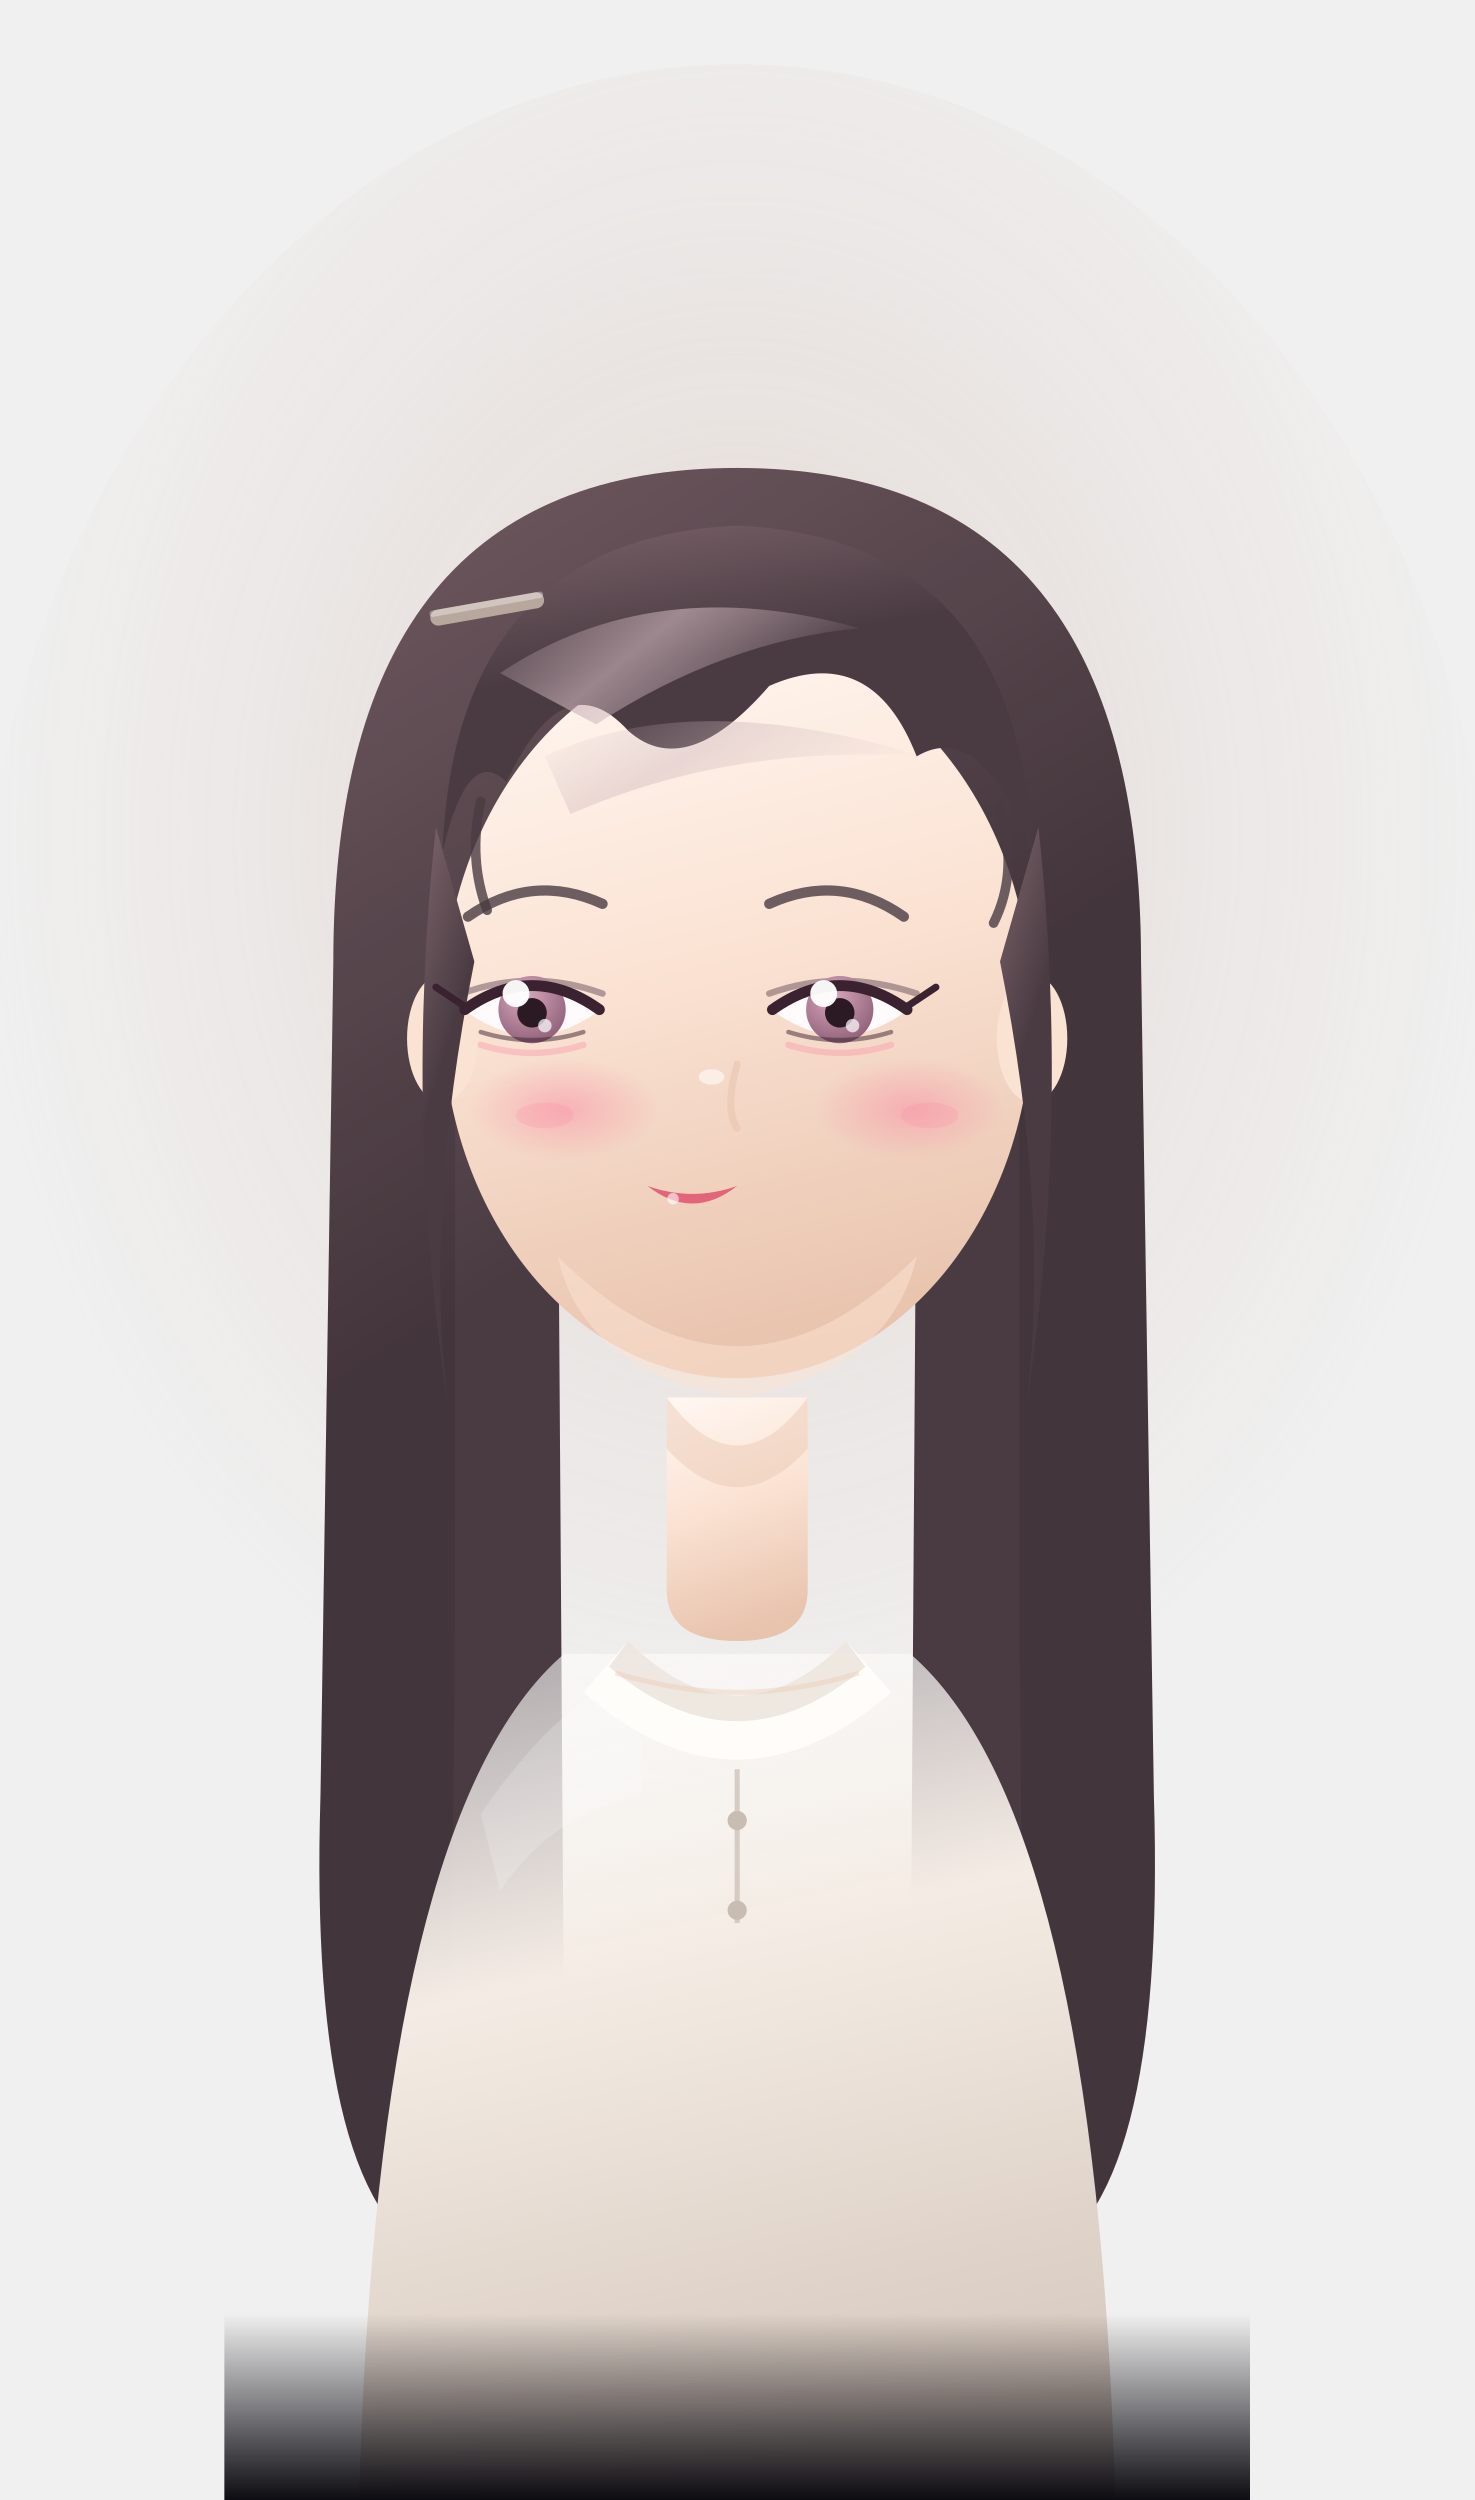
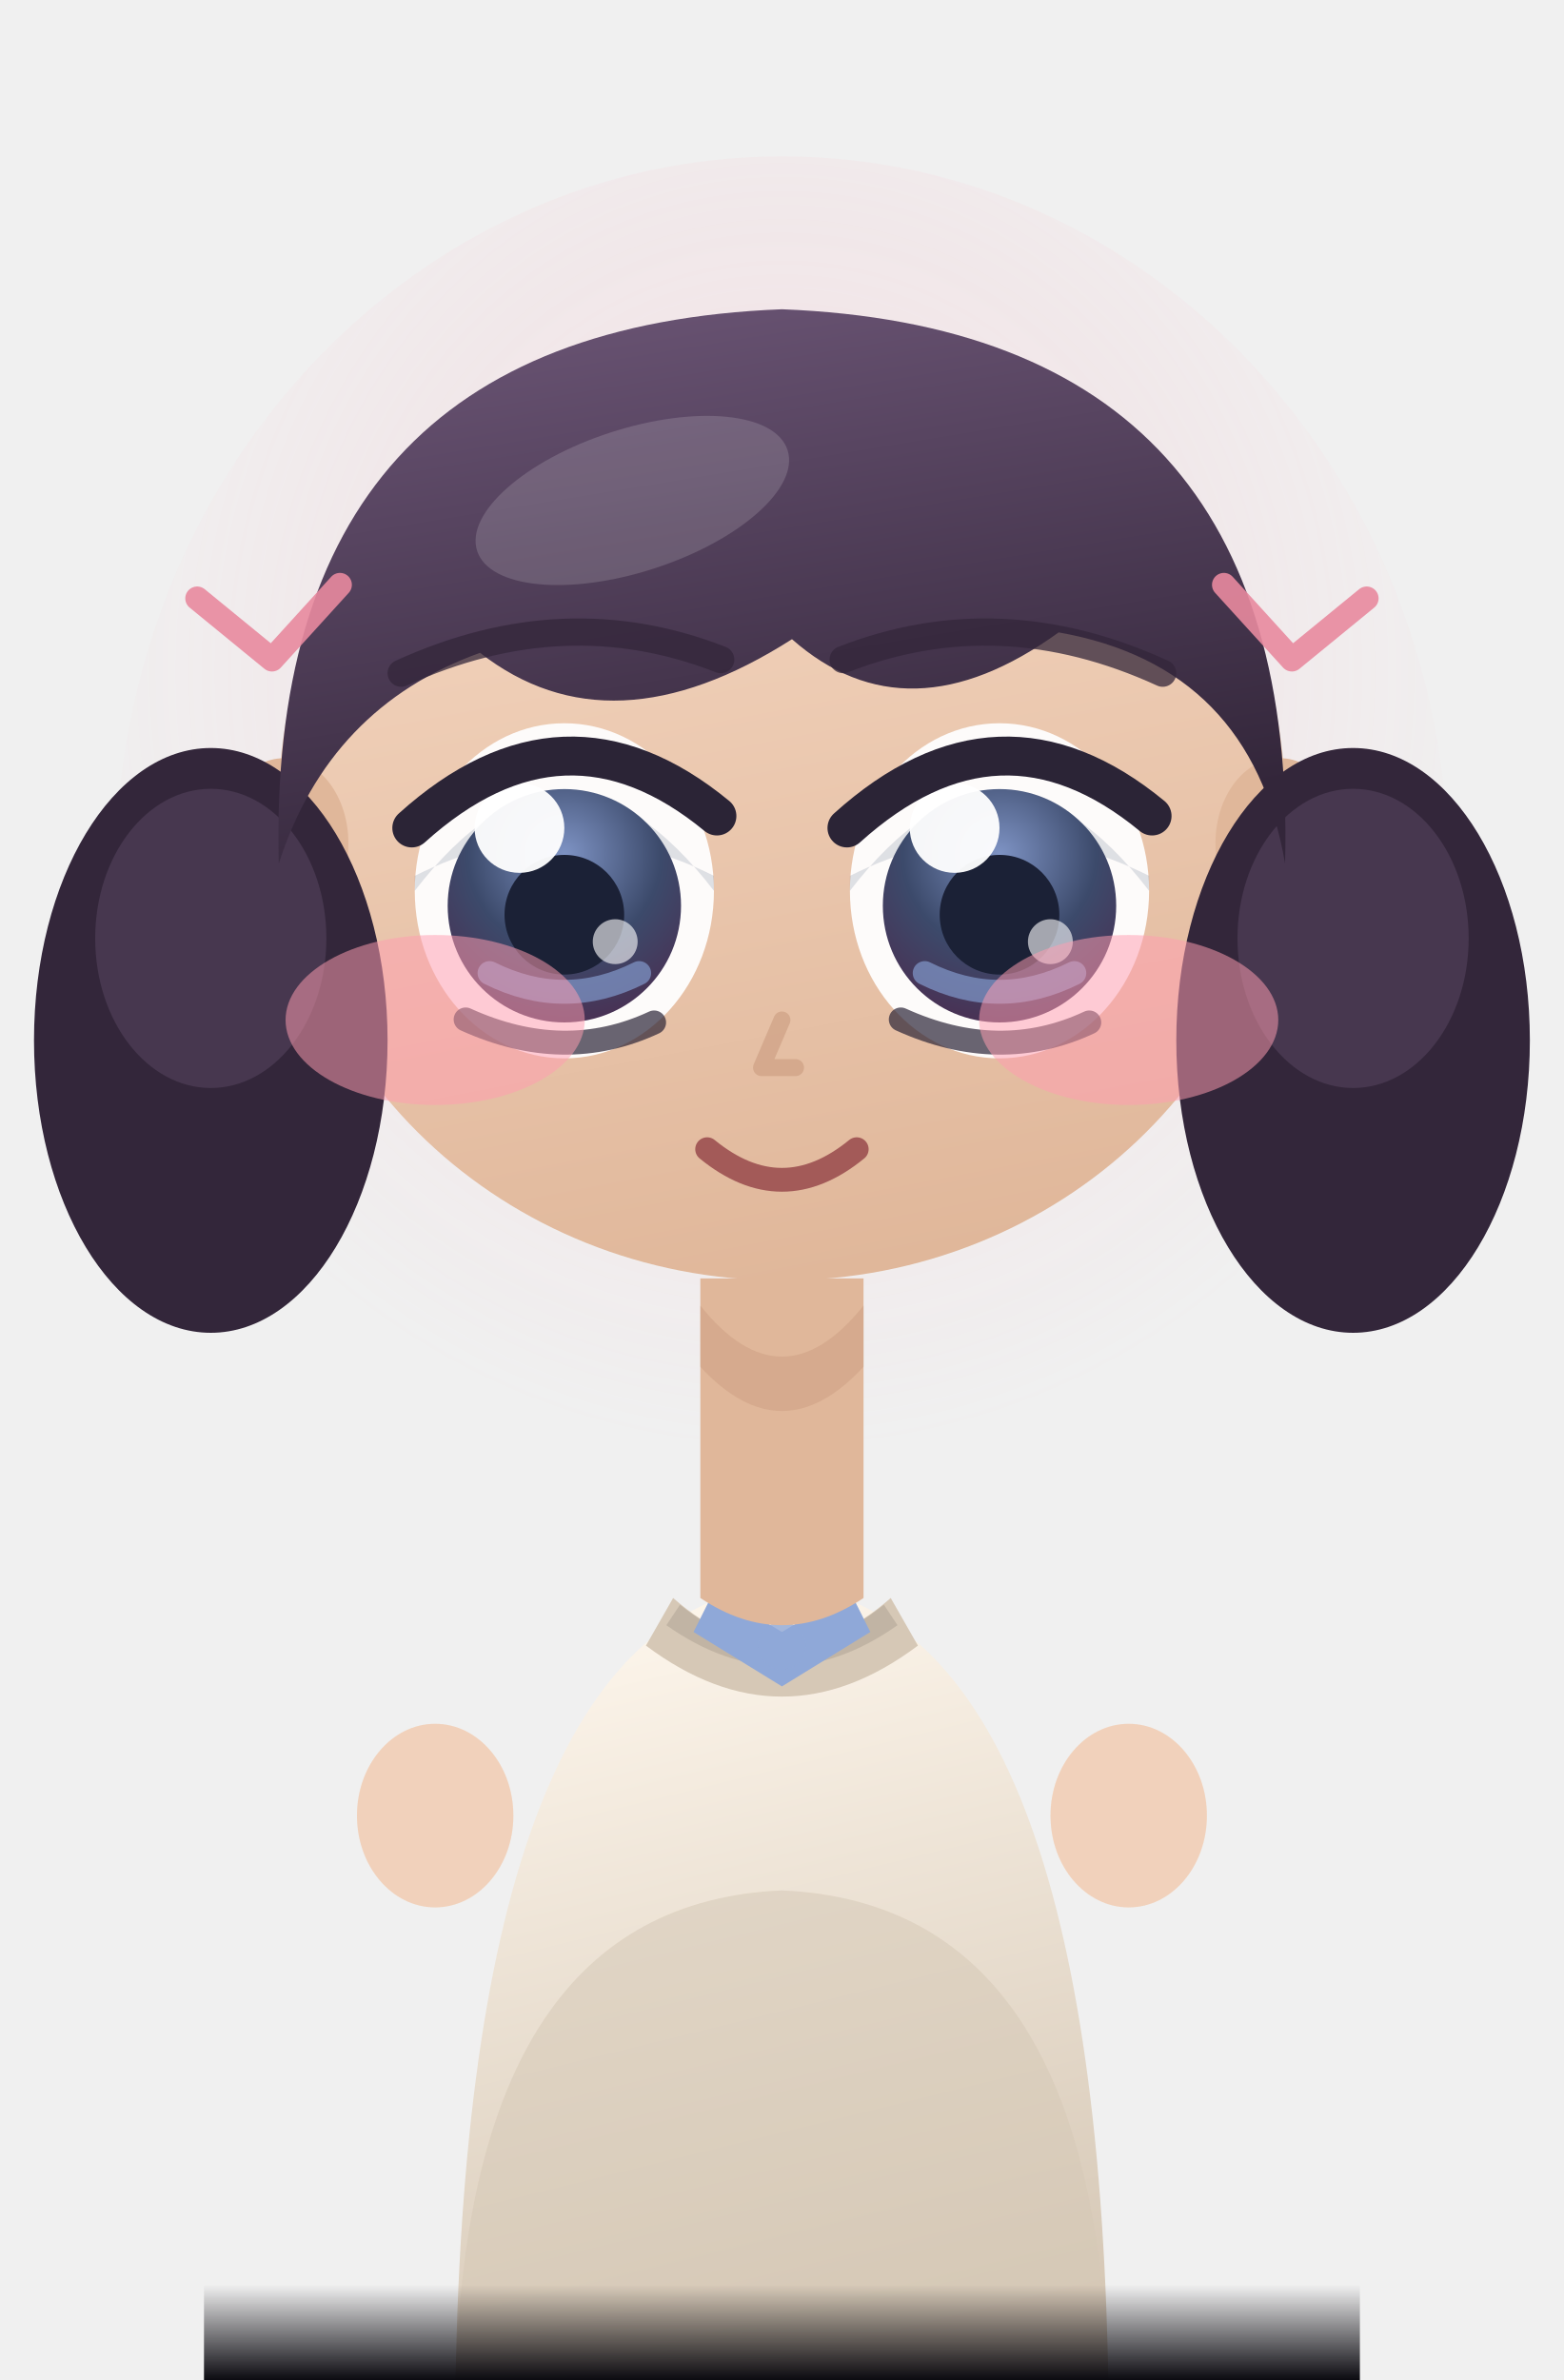
- <svg xmlns="http://www.w3.org/2000/svg" viewBox="0 0 460 780" width="460" height="780" preserveAspectRatio="xMidYMid slice">
+ <svg xmlns="http://www.w3.org/2000/svg" viewBox="0 0 460 700" width="460" height="700" preserveAspectRatio="xMidYMax meet">
  <defs>
-     <linearGradient id="hairG" x1="0.1" y1="0" x2="0.4" y2="1">
-       <stop offset="0%" stop-color="#7a6169" />
-       <stop offset="45%" stop-color="#4a3b42" />
-       <stop offset="100%" stop-color="#4a3b42" />
+     <radialGradient id="iris" cx="0.5" cy="0.28" r="0.75">
+       <stop offset="0%" stop-color="#7e93c4" />
+       <stop offset="55%" stop-color="#3c4a6b" />
+       <stop offset="100%" stop-color="#4a2f52" />
+     </radialGradient>
+     <radialGradient id="aura" cx="0.5" cy="0.36" r="0.55">
+       <stop offset="0%" stop-color="#ff9db0" stop-opacity="0.22" />
+       <stop offset="100%" stop-color="#ff9db0" stop-opacity="0" />
+     </radialGradient>
+     <linearGradient id="hairG" x1="0.2" y1="0" x2="0.5" y2="1">
+       <stop offset="0%" stop-color="#6a5474" />
+       <stop offset="100%" stop-color="#33263a" />
    </linearGradient>
-     <linearGradient id="skinG" x1="0.2" y1="0" x2="0.4" y2="1">
-       <stop offset="0%" stop-color="#fff6f0" />
-       <stop offset="45%" stop-color="#fbe3d4" />
-       <stop offset="100%" stop-color="#e8c3ad" />
+     <linearGradient id="skinG" x1="0.3" y1="0" x2="0.5" y2="1">
+       <stop offset="0%" stop-color="#f6d9c4" />
+       <stop offset="100%" stop-color="#e0b79a" />
    </linearGradient>
-     <linearGradient id="coatG" x1="0.1" y1="0" x2="0.3" y2="1">
-       <stop offset="0%" stop-color="#ffffff" stop-opacity="0.55" />
-       <stop offset="40%" stop-color="#f4ece4" />
-       <stop offset="100%" stop-color="#d6c8bd" />
+     <linearGradient id="clothG" x1="0.2" y1="0" x2="0.4" y2="1">
+       <stop offset="0%" stop-color="#fff8ee" />
+       <stop offset="100%" stop-color="#d6c8b6" />
    </linearGradient>
-     <linearGradient id="hairShineG" x1="0" y1="0" x2="1" y2="0.4">
-       <stop offset="0%" stop-color="#c9b0b8" stop-opacity="0" />
-       <stop offset="45%" stop-color="#c9b0b8" stop-opacity="0.85" />
-       <stop offset="100%" stop-color="#c9b0b8" stop-opacity="0" />
-     </linearGradient>
-     <radialGradient id="irisG" cx="0.4" cy="0.3" r="0.8">
-       <stop offset="0%" stop-color="#d9a8bf" />
-       <stop offset="100%" stop-color="#8a5a72" />
-     </radialGradient>
-     <radialGradient id="blushG" cx="0.5" cy="0.5" r="0.5">
-       <stop offset="0%" stop-color="#f98aa4" stop-opacity="0.5" />
-       <stop offset="100%" stop-color="#f98aa4" stop-opacity="0" />
-     </radialGradient>
-     <radialGradient id="aura" cx="0.5" cy="0.4" r="0.5">
-       <stop offset="0%" stop-color="#c9a89a" stop-opacity="0.32" />
-       <stop offset="100%" stop-color="#c9a89a" stop-opacity="0" />
-     </radialGradient>
    <linearGradient id="fade" x1="0" y1="0" x2="0" y2="1">
-       <stop offset="70%" stop-color="#0b0a10" stop-opacity="0" />
+       <stop offset="80%" stop-color="#0b0a10" stop-opacity="0" />
      <stop offset="100%" stop-color="#0b0a10" stop-opacity="1" />
    </linearGradient>
  </defs>
-   <ellipse cx="230" cy="320" rx="238" ry="300" fill="url(#aura)" />
-   <path d="M104 300 Q104 146 230 146 Q356 146 356 300          L360 560 Q364 690 322 706 Q286 700 284 640          L286 344 L174 344 L176 640 Q174 700 138 706          Q96 690 100 560 Z" fill="url(#hairG)" />
-   <path d="M104 300 Q104 146 230 146 Q356 146 356 300 L360 560 Q364 690 322 706          Q318 600 318 470 L318 344 L142 344 L142 470 Q142 600 138 706          Q96 690 100 560 Z" fill="#000" opacity="0.10" />
-   <path d="M112 780 Q118 566 176 516 L284 516 Q342 566 348 780 Z" fill="url(#coatG)" />
-   <path d="M150 566 Q176 528 200 522 L200 560 Q172 566 156 590 Z" fill="#fff" opacity="0.18" />
-   <path d="M196 512 Q230 546 264 512 L278 528 Q230 570 182 528 Z" fill="#fffdfa" opacity="0.95" />
-   <path d="M196 512 Q230 546 264 512 L270 520 Q230 554 190 520 Z" fill="#d6c8bd" opacity="0.4" />
-   <path d="M230 552 L230 600" stroke="#c9bcb2" stroke-width="1.6" opacity="0.7" />
-   <circle cx="230" cy="568" r="3" fill="#c9bcb2" />
-   <circle cx="230" cy="596" r="3" fill="#c9bcb2" />
-   <path d="M208 436 L208 496 Q208 512 230 512 Q252 512 252 496 L252 436 Z" fill="url(#skinG)" />
-   <path d="M208 436 Q230 466 252 436 L252 452 Q230 476 208 452 Z" fill="#e8c3ad" opacity="0.42" />
-   <path d="M192 522 Q212 528 230 528 Q248 528 268 522" fill="none" stroke="#e8c3ad" stroke-width="1.6" opacity="0.35" />
-   <ellipse cx="230" cy="316" rx="92" ry="114" fill="url(#skinG)" />
-   <path d="M174 392 Q230 448 286 392 Q278 428 230 436 Q182 428 174 392 Z" fill="#fbe3d4" opacity="0.5" />
-   <ellipse cx="138" cy="324" rx="11" ry="20" fill="#fbe3d4" />
-   <ellipse cx="322" cy="324" rx="11" ry="20" fill="#fbe3d4" />
-   <path d="M136 318 Q142 324 136 332" fill="none" stroke="#e8c3ad" stroke-width="1.6" opacity="0.6" />
-   <path d="M138 266 Q142 168 230 164 Q318 168 322 266          Q306 224 286 236 Q272 200 240 214          Q214 244 196 228 Q176 206 158 244 Q146 232 138 266 Z" fill="url(#hairG)" />
-   <path d="M150 250 Q146 268 152 284" fill="none" stroke="#4a3b42" stroke-width="3" stroke-linecap="round" opacity="0.8" />
-   <path d="M312 252 Q318 272 310 288" fill="none" stroke="#4a3b42" stroke-width="3" stroke-linecap="round" opacity="0.8" />
-   <path d="M156 210 Q204 178 268 196 Q226 200 186 226 Z" fill="url(#hairShineG)" opacity="0.75" />
-   <path d="M170 236 Q216 214 288 236 Q228 232 178 254 Z" fill="url(#hairShineG)" opacity="0.45" />
-   <path d="M136 258 Q126 350 140 440 Q132 380 148 300 Z" fill="url(#hairG)" />
-   <path d="M324 258 Q334 350 320 440 Q328 380 312 300 Z" fill="url(#hairG)" />
-   <ellipse cx="176" cy="346" rx="30" ry="16" fill="url(#blushG)" />
-   <ellipse cx="284" cy="346" rx="30" ry="16" fill="url(#blushG)" />
-   <ellipse cx="170" cy="348" rx="9" ry="4" fill="#f98aa4" opacity="0.22" />
-   <ellipse cx="290" cy="348" rx="9" ry="4" fill="#f98aa4" opacity="0.22" />
-   <path d="M146 286 Q166 272 188 282" fill="none" stroke="#4a3b42" stroke-width="3.2" stroke-linecap="round" opacity="0.8" />
-   <path d="M240 282 Q262 272 282 286" fill="none" stroke="#4a3b42" stroke-width="3.2" stroke-linecap="round" opacity="0.8" />
-   <path d="M144 310 Q166 302 188 310" fill="none" stroke="#4a3244" stroke-width="2" opacity="0.42" stroke-linecap="round" />
-   <path d="M240 310 Q262 302 286 310" fill="none" stroke="#4a3244" stroke-width="2" opacity="0.42" stroke-linecap="round" />
-   <path d="M146 316 Q166 302 186 316 Q166 330 146 316 Z" fill="#fffafc" />
-   <path d="M242 316 Q262 302 282 316 Q262 330 242 316 Z" fill="#fffafc" />
-   <circle cx="166" cy="315" r="10.5" fill="url(#irisG)" />
-   <circle cx="262" cy="315" r="10.5" fill="url(#irisG)" />
-   <circle cx="166" cy="316" r="4.6" fill="#2b1a24" />
-   <circle cx="262" cy="316" r="4.6" fill="#2b1a24" />
-   <path d="M145 315 Q166 300 187 315" fill="none" stroke="#3a2230" stroke-width="3.4" stroke-linecap="round" />
-   <path d="M241 315 Q262 300 283 315" fill="none" stroke="#3a2230" stroke-width="3.4" stroke-linecap="round" />
-   <path d="M150 322 Q166 327 182 322" fill="none" stroke="#3a2230" stroke-width="1.4" opacity="0.5" stroke-linecap="round" />
-   <path d="M246 322 Q262 327 278 322" fill="none" stroke="#3a2230" stroke-width="1.4" opacity="0.5" stroke-linecap="round" />
-   <path d="M145 314 L136 308" stroke="#3a2230" stroke-width="2.2" stroke-linecap="round" />
-   <path d="M283 314 L292 308" stroke="#3a2230" stroke-width="2.2" stroke-linecap="round" />
-   <path d="M150 326 Q166 331 182 326" fill="none" stroke="#f98aa4" stroke-width="2" opacity="0.35" stroke-linecap="round" />
-   <path d="M246 326 Q262 331 278 326" fill="none" stroke="#f98aa4" stroke-width="2" opacity="0.35" stroke-linecap="round" />
-   <circle cx="161" cy="310" r="4.2" fill="#fff" opacity="0.95" />
-   <circle cx="257" cy="310" r="4.2" fill="#fff" opacity="0.95" />
-   <circle cx="170" cy="320" r="2.1" fill="#fff" opacity="0.7" />
-   <circle cx="266" cy="320" r="2.1" fill="#fff" opacity="0.7" />
-   <path d="M230 332 Q226 346 230 352" fill="none" stroke="#e8c3ad" stroke-width="2.2" stroke-linecap="round" opacity="0.55" />
-   <ellipse cx="222" cy="336" rx="4" ry="2.4" fill="#fff" opacity="0.55" />
-   <path d="M202 370 Q216 381 230 370 Q216 375 202 370 Z" fill="#e05a72" opacity="0.9" />
-   <circle cx="210" cy="374" r="1.8" fill="#fff" opacity="0.6" />
-   <g transform="translate(152,190) rotate(-10)">
-     <rect x="-18" y="-2.5" width="36" height="5" rx="2.5" fill="#b8a79c" />
-     <rect x="-18" y="-2.5" width="36" height="2" rx="1" fill="#fff" opacity="0.35" />
-   </g>
-   <rect x="70" y="586" width="320" height="194" fill="url(#fade)" />
+   <ellipse cx="230" cy="256" rx="196" ry="210" fill="url(#aura)" />
+   <path d="M172 600 L172 676 Q172 692 188 692 L214 692 Q228 692 228 676 L228 600 Z" fill="#e0b79a" />
+   <path d="M236 600 L236 676 Q236 692 250 692 L276 692 Q292 692 292 676 L292 600 Z" fill="#e0b79a" />
+   <path d="M166 674 Q158 700 182 704 L224 704 Q234 700 228 678 Z" fill="#4a3f52" />
+   <path d="M238 678 Q232 700 242 704 L284 704 Q308 700 300 674 Z" fill="#4a3f52" />
+   <path d="M134 700 Q138 474 230 466 Q322 474 326 700 Z" fill="url(#clothG)" />
+   <path d="M198 470 Q230 498 262 470 L270 484 Q230 514 190 484 Z" fill="#d6c8b6" />
+   <path d="M200 472 Q230 496 260 472 L264 478 Q230 502 196 478 Z" fill="#000" opacity="0.1" />
+   <path d="M230 496 l-26 -16 l6 -12 l20 12 l20 -12 l6 12 z" fill="#8fa8d8" />
+   <circle cx="230" cy="484" r="7" fill="#8fa8d8" opacity="0.8" />
+   <path d="M134 700 Q138 560 230 556 Q322 560 326 700 Z" fill="#d6c8b6" opacity="0.55" />
+   <ellipse cx="128" cy="534" rx="23" ry="27" fill="#f6d9c4" />
+   <ellipse cx="332" cy="534" rx="23" ry="27" fill="#f6d9c4" />
+   <ellipse cx="128" cy="534" rx="23" ry="27" fill="#e0b79a" opacity="0.22" />
+   <ellipse cx="332" cy="534" rx="23" ry="27" fill="#e0b79a" opacity="0.22" />
+   <path d="M206 376 L206 470 Q230 486 254 470 L254 376 Z" fill="#e0b79a" />
+   <path d="M206 384 Q230 414 254 384 L254 402 Q230 428 206 402 Z" fill="#c99b7e" opacity="0.45" />
+   <ellipse cx="230" cy="236" rx="148" ry="140.6" fill="url(#skinG)" />
+   <ellipse cx="83.48" cy="248" rx="19" ry="25" fill="#e0b79a" />
+   <ellipse cx="376.52" cy="248" rx="19" ry="25" fill="#e0b79a" />
+   <ellipse cx="62" cy="306" rx="52" ry="86" fill="#33263a" />
+   <ellipse cx="398" cy="306" rx="52" ry="86" fill="#33263a" />
+   <ellipse cx="62" cy="276" rx="34" ry="44" fill="#4a3a52" opacity="0.85" />
+   <ellipse cx="398" cy="276" rx="34" ry="44" fill="#4a3a52" opacity="0.85" />
+   <path d="M82 254          Q78 96.88 230 90.96          Q382 96.88 378 254          Q368 196 311.4 186          Q267 218 232.96 188          Q179.68 222 141.2 192          Q96.8 208 82 254 Z" fill="url(#hairG)" />
+   <ellipse cx="186" cy="147.2" rx="48" ry="21" fill="#ffffff" opacity="0.15" transform="rotate(-18 186 147.2)" />
+   <path d="M118 198 Q166 176 212 194" fill="none" stroke="#33263a" stroke-width="8" stroke-linecap="round" opacity="0.75" />
+   <path d="M248 194 Q294 176 342 198" fill="none" stroke="#33263a" stroke-width="8" stroke-linecap="round" opacity="0.75" />
+   <ellipse cx="166" cy="262" rx="44" ry="49.28" fill="#fdfbfa" />
+   <path d="M122 262 Q166 204.8 210 262          L210 257.6 Q166 235.6 122 257.6 Z" fill="#3c4a6b" opacity="0.16" />
+   <circle cx="166" cy="266.4" r="34.32" fill="url(#iris)" />
+   <circle cx="166" cy="269.04" r="17.6" fill="#1b2136" />
+   <path d="M144 286.2 Q166 297.2 188 286.2" fill="none" stroke="#7e93c4" stroke-width="7.04" stroke-linecap="round" opacity="0.75" />
+   <circle cx="152.8" cy="243.52" r="13.2" fill="#ffffff" opacity="0.95" />
+   <circle cx="180.96" cy="276.96" r="6.6" fill="#ffffff" opacity="0.6" />
+   <path d="M121.12 243.52 Q166 203.04 210.88 240" fill="none" stroke="#2b2436" stroke-width="11.44" stroke-linecap="round" />
+   <path d="M136.96 299.84 Q166 313.04 192.4 300.72" fill="none" stroke="#2b2436" stroke-width="7.04" stroke-linecap="round" opacity="0.7" />
+   <ellipse cx="294" cy="262" rx="44" ry="49.28" fill="#fdfbfa" />
+   <path d="M250 262 Q294 204.8 338 262          L338 257.6 Q294 235.6 250 257.6 Z" fill="#3c4a6b" opacity="0.16" />
+   <circle cx="294" cy="266.4" r="34.32" fill="url(#iris)" />
+   <circle cx="294" cy="269.04" r="17.6" fill="#1b2136" />
+   <path d="M272 286.2 Q294 297.2 316 286.2" fill="none" stroke="#7e93c4" stroke-width="7.04" stroke-linecap="round" opacity="0.75" />
+   <circle cx="280.8" cy="243.52" r="13.2" fill="#ffffff" opacity="0.95" />
+   <circle cx="308.96" cy="276.96" r="6.6" fill="#ffffff" opacity="0.6" />
+   <path d="M249.12 243.52 Q294 203.04 338.88 240" fill="none" stroke="#2b2436" stroke-width="11.44" stroke-linecap="round" />
+   <path d="M264.96 299.84 Q294 313.04 320.4 300.72" fill="none" stroke="#2b2436" stroke-width="7.04" stroke-linecap="round" opacity="0.7" />
+   <path d="M230 300 L224 314 L234 314" fill="none" stroke="#c99b7e" stroke-width="5" stroke-linecap="round" stroke-linejoin="round" opacity="0.6" />
+   <path d="M208 338 Q230 356 252 338" fill="none" stroke="#a35a58" stroke-width="7" stroke-linecap="round" />
+   <ellipse cx="128" cy="300" rx="44" ry="25" fill="#ff9db0" opacity="0.52" />
+   <ellipse cx="332" cy="300" rx="44" ry="25" fill="#ff9db0" opacity="0.52" />
+   <path d="M80 194 l-22 -18 M80 194 l20 -22" stroke="#e8899f" stroke-width="7" stroke-linecap="round" opacity="0.9" />
+   <path d="M380 194 l22 -18 M380 194 l-20 -22" stroke="#e8899f" stroke-width="7" stroke-linecap="round" opacity="0.9" />
+   <rect x="60" y="560" width="340" height="140" fill="url(#fade)" />
</svg>
